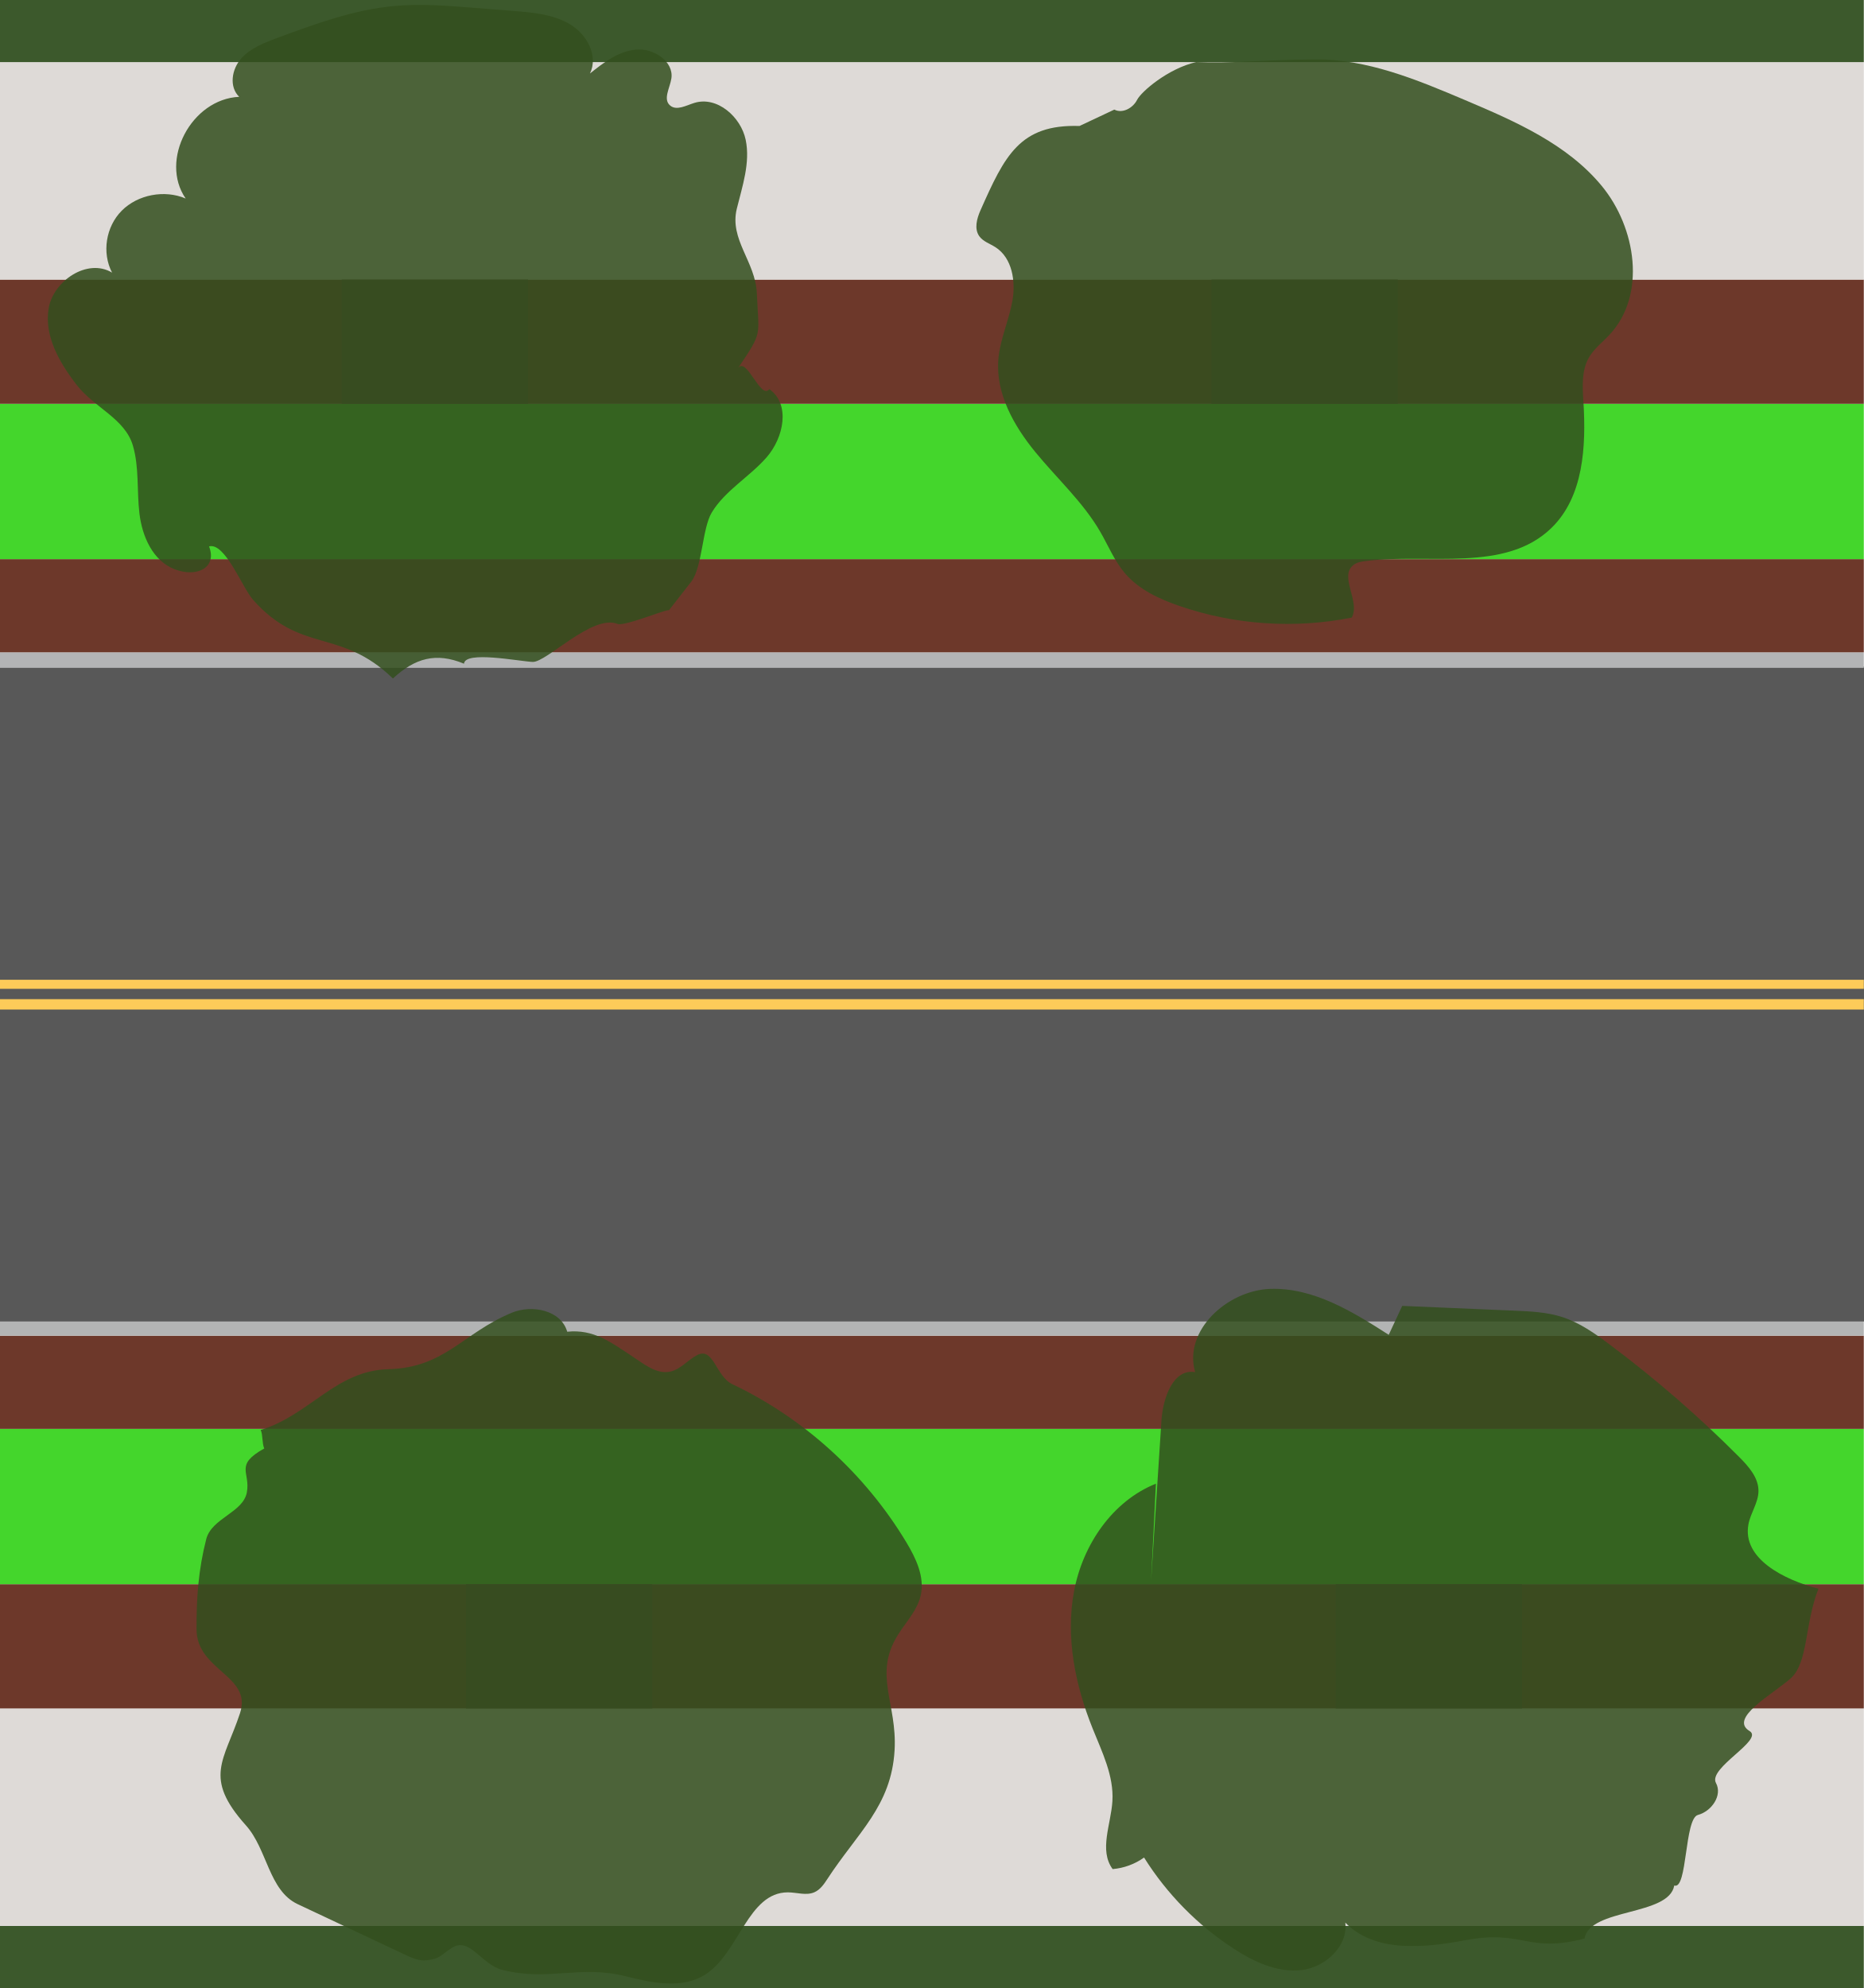
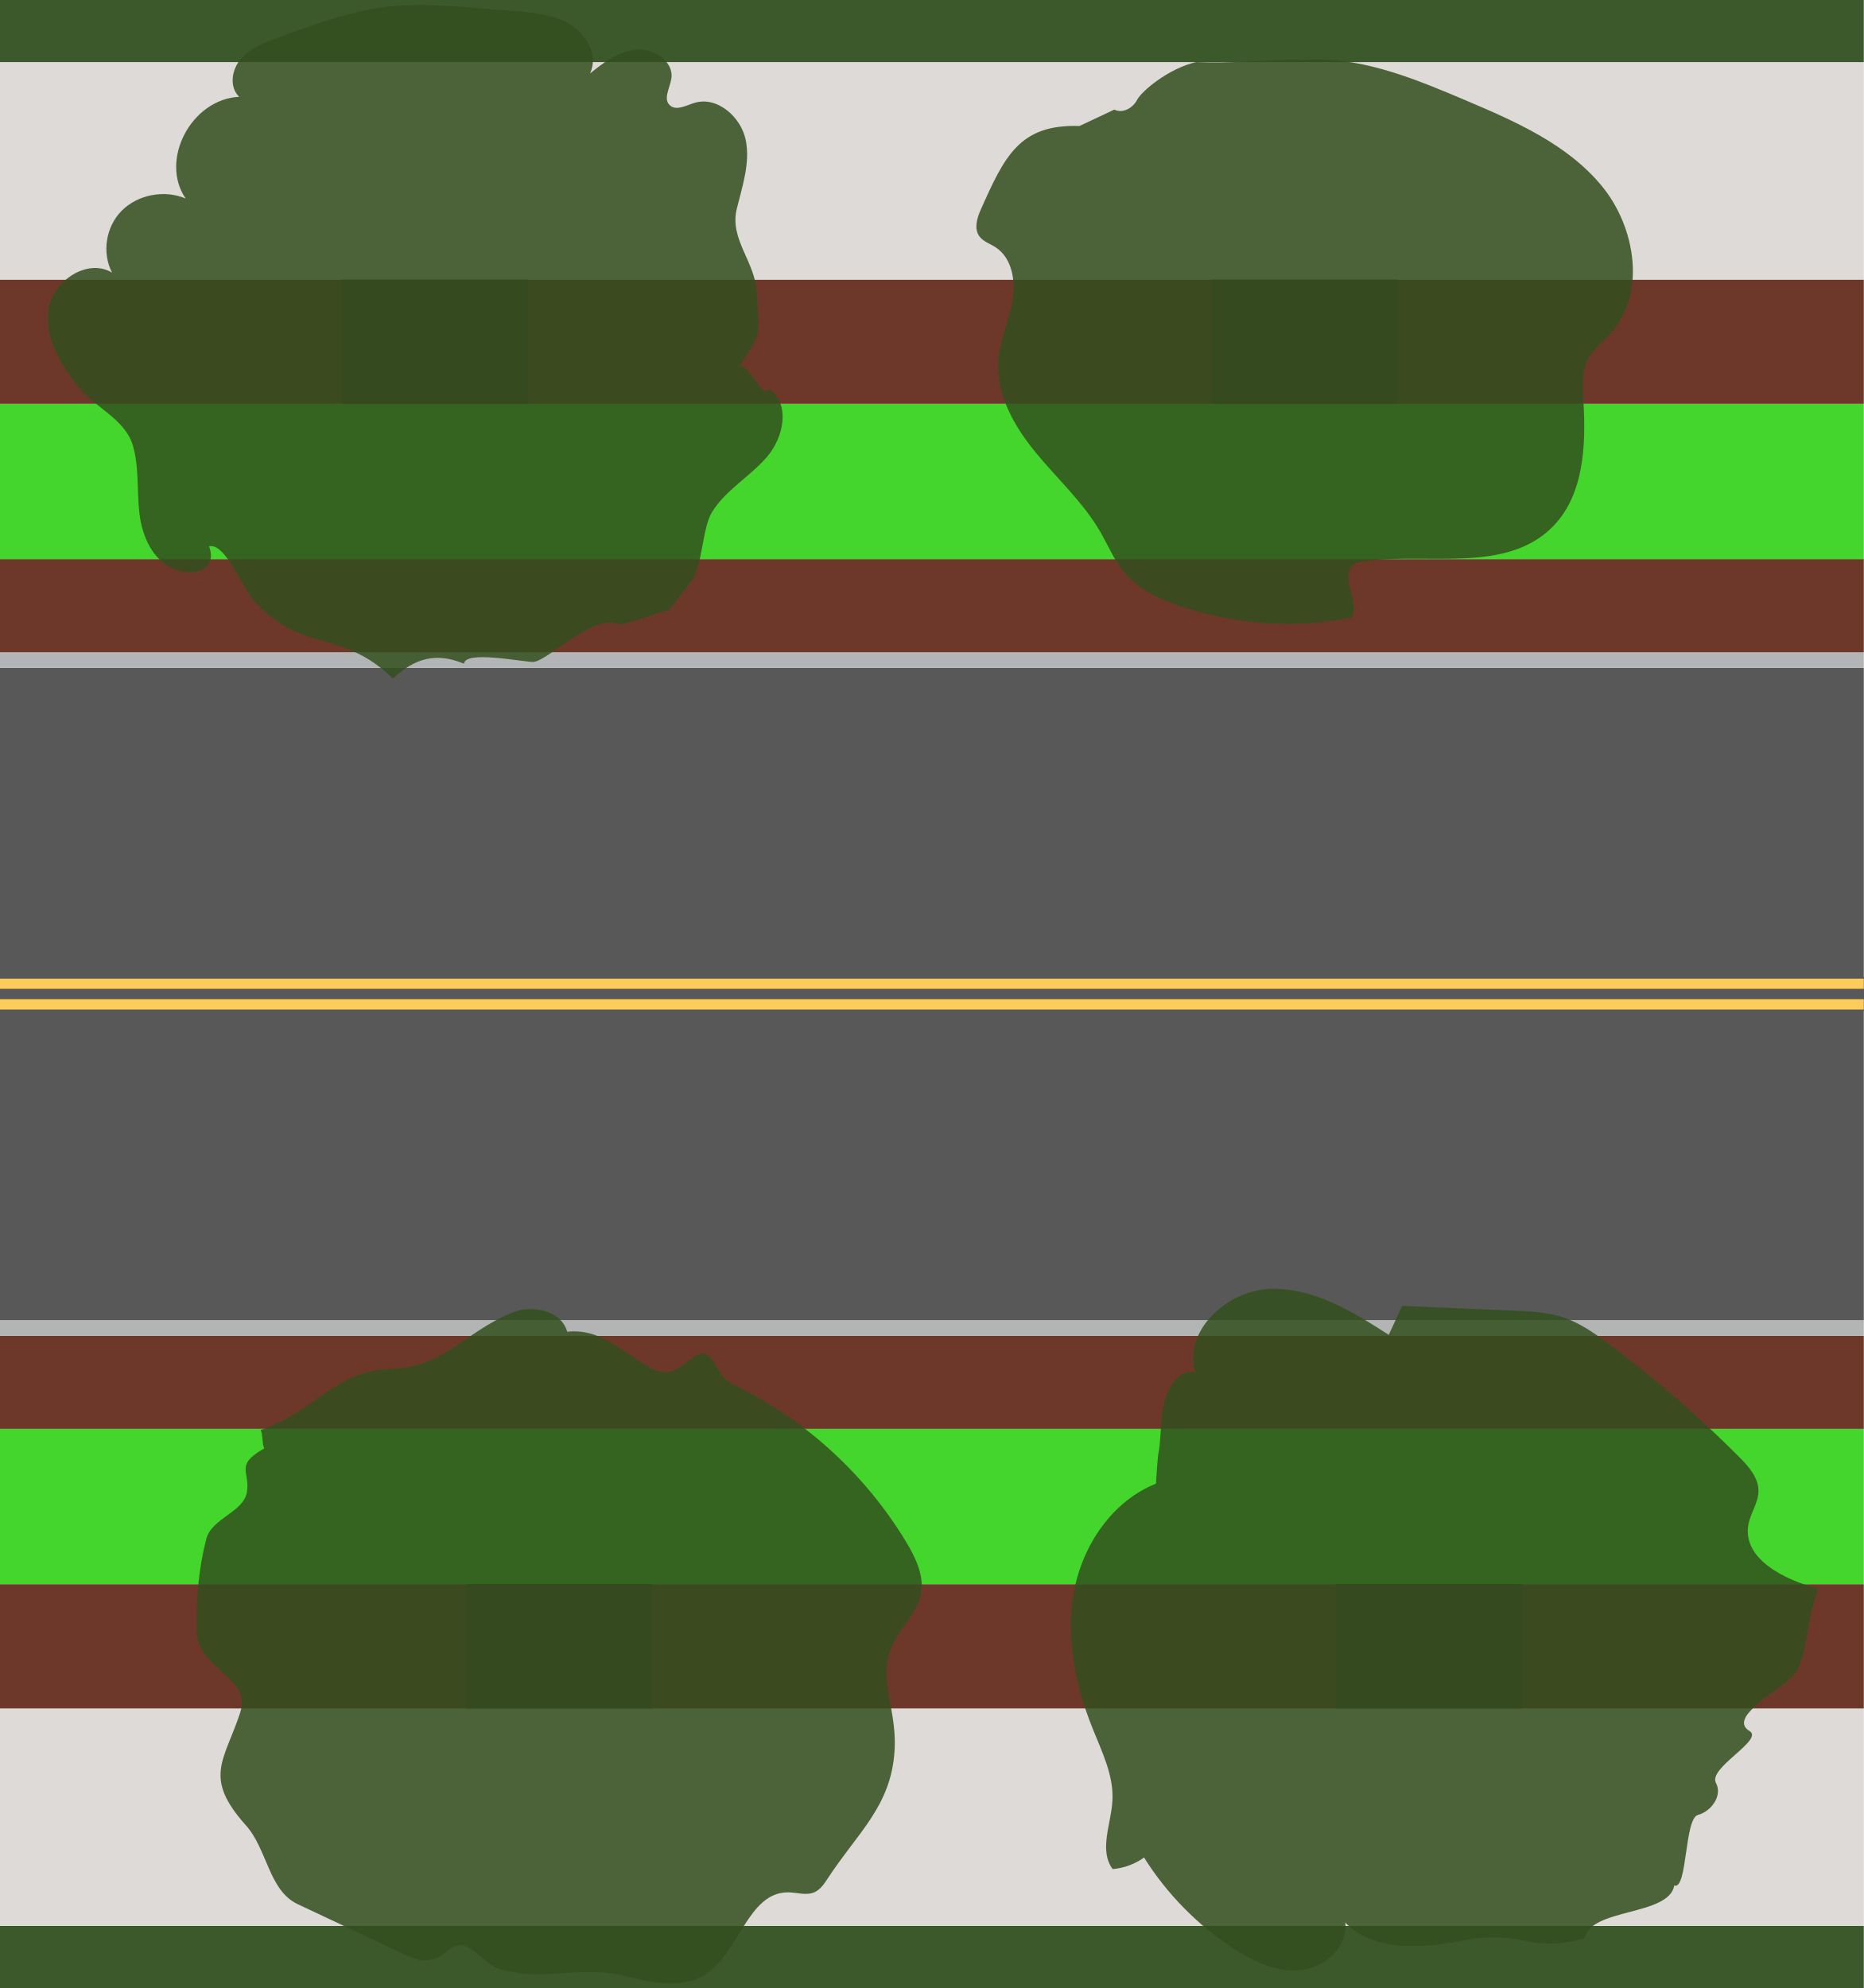
<svg xmlns="http://www.w3.org/2000/svg" id="new" version="1.1" viewBox="0 0 720 768">
  <defs>
    <style>
-       .st0 {
+       .st0, .st1 {
+         fill: #585858;
+       }
+ 
+       .st2 {
+         fill: #423029;
+       }
+ 
+       .st3 {
        fill: none;
        stroke: #fdcb59;
        stroke-width: 4px;
      }

-       .st0, .st1 {
+       .st3, .st1 {
        stroke-miterlimit: 10;
      }

-       .st2 {
-         fill: #513b32;
-       }
- 
      .st1 {
-         fill: #585858;
        stroke: #585858;
      }

-       .st3 {
+       .st4 {
        opacity: .85;
      }

-       .st4 {
+       .st5 {
        fill: #b3b4b5;
      }

-       .st5 {
+       .st6 {
        fill: #dedad7;
      }

-       .st6 {
+       .st7 {
        fill: #44d62c;
      }

-       .st7 {
+       .st8 {
        fill: #334f1d;
      }

-       .st8 {
+       .st9 {
        fill: #6d382a;
      }

-       .st9 {
+       .st10 {
        fill: #b3b4b4;
      }

-       .st10 {
+       .st11 {
        fill: #3c592c;
        isolation: isolate;
      }
+ 
+       .st12 {
+         fill: #44d62c;
+       }
    </style>
  </defs>
-   <rect id="s_grass" class="st10" y="744" width="720" height="24" />
-   <rect id="s_sidewalk" class="st5" y="660" width="720" height="84" />
-   <rect id="s_sidewalk_buffer" class="st8" y="612" width="720" height="48" />
-   <rect id="s_micro_lane" class="st6" y="552" width="720" height="60" />
-   <rect id="s_micro_lane_buffer" class="st8" y="516" width="720" height="36" />
-   <rect id="s_curb" class="st9" y="510" width="720" height="6" />
-   <rect id="s_lane" class="st1" y="390" width="720" height="120" />
+   <rect id="s_grass" class="st11" y="744" width="720" height="24" />
+   <rect id="s_sidewalk" class="st6" y="660" width="720" height="84" />
+   <rect id="s_sidewalk_buffer" class="st9" y="612" width="720" height="48" />
+   <rect id="s_micro_lane" class="st7" y="552" width="720" height="60" />
+   <rect id="s_micro_lane_buffer" class="st9" y="516" width="720" height="36" />
+   <rect id="s_curb" class="st10" y="510" width="720" height="6" />
+   <rect id="s_lane" class="st0" y="390" width="720" height="120" />
  <rect id="center_line_pavement" class="st1" y="378" width="720" height="12" />
-   <line id="s_center_line" class="st0" y1="388" x2="720" y2="388" />
-   <line id="n_center_line" class="st0" y1="380" x2="720" y2="380" />
-   <rect id="n_lane" class="st1" y="258" width="720" height="120" />
-   <rect id="n_curb" class="st4" y="252" width="720" height="6" />
-   <rect id="n_micro_lane_buffer" class="st8" y="216" width="720" height="36" />
-   <rect id="n_micro_lane" class="st6" y="156" width="720" height="60" />
-   <rect id="n_sidewalk_buffer" class="st8" y="108" width="720" height="48" />
-   <rect id="n_sidewalk" class="st5" y="24" width="720" height="84" />
-   <rect id="n_grass" class="st10" width="720" height="24" />
+   <line id="s_center_line" class="st3" y1="388" x2="720" y2="388" />
+   <line id="n_center_line" class="st3" y1="380" x2="720" y2="380" />
+   <rect id="n_lane" class="st0" y="258" width="720" height="120" />
+   <rect id="n_curb" class="st5" y="252" width="720" height="6" />
+   <rect id="n_micro_lane_buffer" class="st9" y="216" width="720" height="36" />
+   <rect id="n_micro_lane" class="st12" y="156" width="720" height="60" />
+   <rect id="n_sidewalk_buffer" class="st9" y="108" width="720" height="48" />
+   <rect id="n_sidewalk" class="st6" y="24" width="720" height="84" />
+   <rect id="n_grass" class="st11" width="720" height="24" />
  <rect id="s_tree_pit1" class="st2" x="180" y="612" width="72" height="48" />
  <rect id="n_tree_pit1" class="st2" x="468" y="108" width="72" height="48" />
  <rect id="n_tree_pit2" class="st2" x="132" y="108" width="72" height="48" />
  <rect id="s_tree_pit2" class="st2" x="516" y="612" width="72" height="48" />
-   <g class="st3">
-     <path class="st7" d="M417.02,48.67c-23.09-.74-28.89,11.47-38.26,32.59-1.41,3.19-2.47,7.12-.47,9.97,1.47,2.08,4.11,2.89,6.26,4.27,6.49,4.15,7.89,13.18,6.54,20.76s-4.74,14.75-5.41,22.42c-1.15,13.2,5.91,25.75,14.3,35.99s18.41,19.3,25.05,30.76c3.11,5.36,5.46,11.23,9.47,15.95,5.38,6.34,13.24,10.01,21.1,12.71,21.29,7.33,44.52,8.9,66.6,4.5,3.37-6.27-4.98-15.87.61-20.3,1.3-1.03,3.01-1.33,4.66-1.54,24.73-3.18,53.97,4.58,71.86-12.79,12.41-12.06,13.43-31.44,12.36-48.72-.36-5.82-.78-12.05,2.12-17.11,1.97-3.43,5.24-5.89,7.94-8.78,14.32-15.32,10.36-41.32-2.97-57.51-13.34-16.19-33.42-24.95-52.73-33.14-18.67-7.92-38.01-15.98-58.28-15.75-22.66.26-31.8,1.62-45.69,1.03-10.87,2.51-21.21,11.42-22.81,14.59s-5.65,5.41-8.8,3.77" />
+   <g class="st4">
+     <path class="st8" d="M417.02,48.67c-23.09-.74-28.89,11.47-38.26,32.59-1.41,3.19-2.47,7.12-.47,9.97,1.47,2.08,4.11,2.89,6.26,4.27,6.49,4.15,7.89,13.18,6.54,20.76s-4.74,14.75-5.41,22.42c-1.15,13.2,5.91,25.75,14.3,35.99s18.41,19.3,25.05,30.76c3.11,5.36,5.46,11.23,9.47,15.95,5.38,6.34,13.24,10.01,21.1,12.71,21.29,7.33,44.52,8.9,66.6,4.5,3.37-6.27-4.98-15.87.61-20.3,1.3-1.03,3.01-1.33,4.66-1.54,24.73-3.18,53.97,4.58,71.86-12.79,12.41-12.06,13.43-31.44,12.36-48.72-.36-5.82-.78-12.05,2.12-17.11,1.97-3.43,5.24-5.89,7.94-8.78,14.32-15.32,10.36-41.32-2.97-57.51-13.34-16.19-33.42-24.95-52.73-33.14-18.67-7.92-38.01-15.98-58.28-15.75-22.66.26-31.8,1.62-45.69,1.03-10.87,2.51-21.21,11.42-22.81,14.59s-5.65,5.41-8.8,3.77" />
  </g>
-   <g class="st3">
-     <path class="st7" d="M219.12,514.48c-2.36-8.35-13.61-10.62-21.51-7.31-19.14,8.02-25.7,21.21-47.69,21.78-20.14.53-30.31,17.65-49.21,23.48.87,1.88.49,5.2,1.37,7.14-11.65,6.48-5.29,9.06-6.71,16.92s-13.59,9.93-15.7,18.11c-3.01,11.69-3.82,22.84-3.75,34.87.1,16.07,21.64,17.76,16.78,32.43-6.09,18.38-14.33,24.73,2.3,43.27,8.3,9.25,8.8,25.17,19.98,30.43,13.83,6.51,27.65,13.02,41.48,19.53,2.63,1.24,5.43,2.51,8.31,2.17,5.12-.6,5.28-1.75,9.57-4.66,7.07-4.78,11.44,6.28,19.68,8.36,17.99,4.54,29.88-2.04,47.87,2.51,10.22,2.58,21.77,4.96,30.66-.77,13-8.39,16.39-31.69,31.79-31.69,3.47,0,7.13,1.36,10.31-.06,2.14-.96,3.59-2.99,4.88-4.97,11.77-18.1,24.83-28.28,26.06-49.94,1.03-18.2-8.33-29.07,1.26-44.46,3.13-5.02,7.52-9.48,8.83-15.28,1.61-7.12-1.83-14.34-5.58-20.57-15.91-26.42-39.59-47.93-67.18-61.03-6.42-3.05-7.25-14.5-13.58-11.26-3.63,1.87-6.4,5.5-10.37,6.38-5.25,1.17-10.07-2.82-14.59-5.8-8.58-5.66-15.09-10.64-25.27-9.59" />
+   <g class="st4">
+     <path class="st8" d="M219.12,514.48c-2.36-8.35-13.61-10.62-21.51-7.31-19.14,8.02-25.7,21.21-47.69,21.78-20.14.53-30.31,17.65-49.21,23.48.87,1.88.49,5.2,1.37,7.14-11.65,6.48-5.29,9.06-6.71,16.92s-13.59,9.93-15.7,18.11c-3.01,11.69-3.82,22.84-3.75,34.87.1,16.07,21.64,17.76,16.78,32.43-6.09,18.38-14.33,24.73,2.3,43.27,8.3,9.25,8.8,25.17,19.98,30.43,13.83,6.51,27.65,13.02,41.48,19.53,2.63,1.24,5.43,2.51,8.31,2.17,5.12-.6,5.28-1.75,9.57-4.66,7.07-4.78,11.44,6.28,19.68,8.36,17.99,4.54,29.88-2.04,47.87,2.51,10.22,2.58,21.77,4.96,30.66-.77,13-8.39,16.39-31.69,31.79-31.69,3.47,0,7.13,1.36,10.31-.06,2.14-.96,3.59-2.99,4.88-4.97,11.77-18.1,24.83-28.28,26.06-49.94,1.03-18.2-8.33-29.07,1.26-44.46,3.13-5.02,7.52-9.48,8.83-15.28,1.61-7.12-1.83-14.34-5.58-20.57-15.91-26.42-39.59-47.93-67.18-61.03-6.42-3.05-7.25-14.5-13.58-11.26-3.63,1.87-6.4,5.5-10.37,6.38-5.25,1.17-10.07-2.82-14.59-5.8-8.58-5.66-15.09-10.64-25.27-9.59" />
  </g>
-   <g class="st3">
-     <path class="st7" d="M446.54,573.17c-16.83,6.73-28.24,23.62-31.61,41.43s.41,36.33,7.16,53.15c3.65,9.09,8.25,18.31,7.64,28.09-.56,8.97-5.25,18.99.09,26.22,4.35-.36,8.59-1.92,12.14-4.46,8.82,14.08,20.75,26.2,34.69,35.25,7.78,5.05,16.79,9.27,26.01,8.24s18.12-9.12,17.04-18.34c11.36,11.61,30.22,9.82,46.19,6.82,22.78-4.28,23.75,5.09,46.2-.65,2.09-11.9,32.59-8.61,34.69-20.51,5.12,1.84,3.89-25.88,9.15-27.27s9.56-7.56,6.96-12.34c-3.17-5.84,18.67-16.63,12.98-20.07-8.05-4.88,8.54-14,15.67-20.14s5.45-20.86,10.95-34.84c-13.15-3.39-29.58-11.57-27.05-24.91.83-4.39,3.81-8.29,3.87-12.76.07-5.2-3.78-9.53-7.45-13.22-15.62-15.7-32.38-30.25-50.11-43.51-5.63-4.21-11.49-8.36-18.18-10.53-5.96-1.94-12.32-2.22-18.59-2.49-14.43-.61-28.87-1.23-43.3-1.84-1.73,3.72-3.47,7.45-5.2,11.17-14-8.99-29.17-18.32-45.81-17.74-16.63.59-33.62,16.18-28.98,32.16-8.47-1.49-12.45,10.02-13.01,18.6-1.33,20.56-2.66,41.12-3.99,61.68" />
+   <g class="st4">
+     <path class="st8" d="M446.54,573.17c-16.83,6.73-28.24,23.62-31.61,41.43s.41,36.33,7.16,53.15c3.65,9.09,8.25,18.31,7.64,28.09-.56,8.97-5.25,18.99.09,26.22,4.35-.36,8.59-1.92,12.14-4.46,8.82,14.08,20.75,26.2,34.69,35.25,7.78,5.05,16.79,9.27,26.01,8.24s18.12-9.12,17.04-18.34c11.36,11.61,30.22,9.82,46.19,6.82,22.78-4.28,23.75,5.09,46.2-.65,2.09-11.9,32.59-8.61,34.69-20.51,5.12,1.84,3.89-25.88,9.15-27.27s9.56-7.56,6.96-12.34c-3.17-5.84,18.67-16.63,12.98-20.07-8.05-4.88,8.54-14,15.67-20.14s5.45-20.86,10.95-34.84c-13.15-3.39-29.58-11.57-27.05-24.91.83-4.39,3.81-8.29,3.87-12.76.07-5.2-3.78-9.53-7.45-13.22-15.62-15.7-32.38-30.25-50.11-43.51-5.63-4.21-11.49-8.36-18.18-10.53-5.96-1.94-12.32-2.22-18.59-2.49-14.43-.61-28.87-1.23-43.3-1.84-1.73,3.72-3.47,7.45-5.2,11.17-14-8.99-29.17-18.32-45.81-17.74-16.63.59-33.62,16.18-28.98,32.16-8.47-1.49-12.45,10.02-13.01,18.6-1.33,20.56-.81,3.93-2.14,24.49Z" />
  </g>
-   <g class="st3">
-     <path class="st7" d="M267.1,224.64c4.27-5.77,4.16-20.55,7.87-26.67,5.16-8.52,14.6-13.75,21.19-21.31s9.3-20.5,1.04-26.33c-3.34,4.26-8.66-12.48-12-8.23,9.57-14.27,7.89-11.8,7.18-28.76-.51-12.3-10.69-20.76-7.74-32.74,2.16-8.76,5.25-17.73,3.43-26.56s-11.01-17.05-19.9-14.27c-3.12.98-6.77,3.08-9.26,1.02-2.93-2.42-.1-6.83.45-10.5.98-6.53-6.79-11.75-13.62-11.14s-12.55,5.02-17.83,9.24c3.27-6.68-1.05-14.96-7.54-18.91-6.48-3.95-14.47-4.66-22.12-5.26-5.15-.41-10.29-.81-15.44-1.22-10.22-.81-20.51-1.62-30.73-.66-15.4,1.44-30.07,6.81-44.52,12.14-5.26,1.94-10.75,4.03-14.41,8.15s-4.72,10.93-.75,14.77c-18.47.87-30.88,24.45-20.68,39.29-8.17-3.49-18.51-1.52-24.68,4.69s-7.75,16.25-3.75,23.94c-9.5-5.73-22.74,3.19-24.51,13.85-1.77,10.66,4.22,21.04,10.95,29.67s18.55,12.89,21.6,23.28c2.5,8.49,1.48,17.53,2.54,26.3s5.11,18.23,13.62,21.51,16.49-.58,13.27-8.84c6.14-1.72,12.86,15.99,17.02,20.67,18.67,21,33.77,10.75,54.01,30.36,8.49-7.87,16.65-10.22,27.46-5.72.37-5.09,21.22-.93,26.52-.69s23.12-18.56,32.76-14.68c2.91,1.17,21.93-7.06,19.63-4.95" />
+   <g class="st4">
+     <path class="st8" d="M267.1,224.64c4.27-5.77,4.16-20.55,7.87-26.67,5.16-8.52,14.6-13.75,21.19-21.31s9.3-20.5,1.04-26.33c-3.34,4.26-8.66-12.48-12-8.23,9.57-14.27,7.89-11.8,7.18-28.76-.51-12.3-10.69-20.76-7.74-32.74,2.16-8.76,5.25-17.73,3.43-26.56s-11.01-17.05-19.9-14.27c-3.12.98-6.77,3.08-9.26,1.02-2.93-2.42-.1-6.83.45-10.5.98-6.53-6.79-11.75-13.62-11.14s-12.55,5.02-17.83,9.24c3.27-6.68-1.05-14.96-7.54-18.91-6.48-3.95-14.47-4.66-22.12-5.26-5.15-.41-10.29-.81-15.44-1.22-10.22-.81-20.51-1.62-30.73-.66-15.4,1.44-30.07,6.81-44.52,12.14-5.26,1.94-10.75,4.03-14.41,8.15s-4.72,10.93-.75,14.77c-18.47.87-30.88,24.45-20.68,39.29-8.17-3.49-18.51-1.52-24.68,4.69s-7.75,16.25-3.75,23.94c-9.5-5.73-22.74,3.19-24.51,13.85-1.77,10.66,4.22,21.04,10.95,29.67s18.55,12.89,21.6,23.28c2.5,8.49,1.48,17.53,2.54,26.3s5.11,18.23,13.62,21.51,16.49-.58,13.27-8.84c6.14-1.72,12.86,15.99,17.02,20.67,18.67,21,33.77,10.75,54.01,30.36,8.49-7.87,16.65-10.22,27.46-5.72.37-5.09,21.22-.93,26.52-.69s23.12-18.56,32.76-14.68c2.91,1.17,21.93-7.06,19.63-4.95" />
  </g>
</svg>
